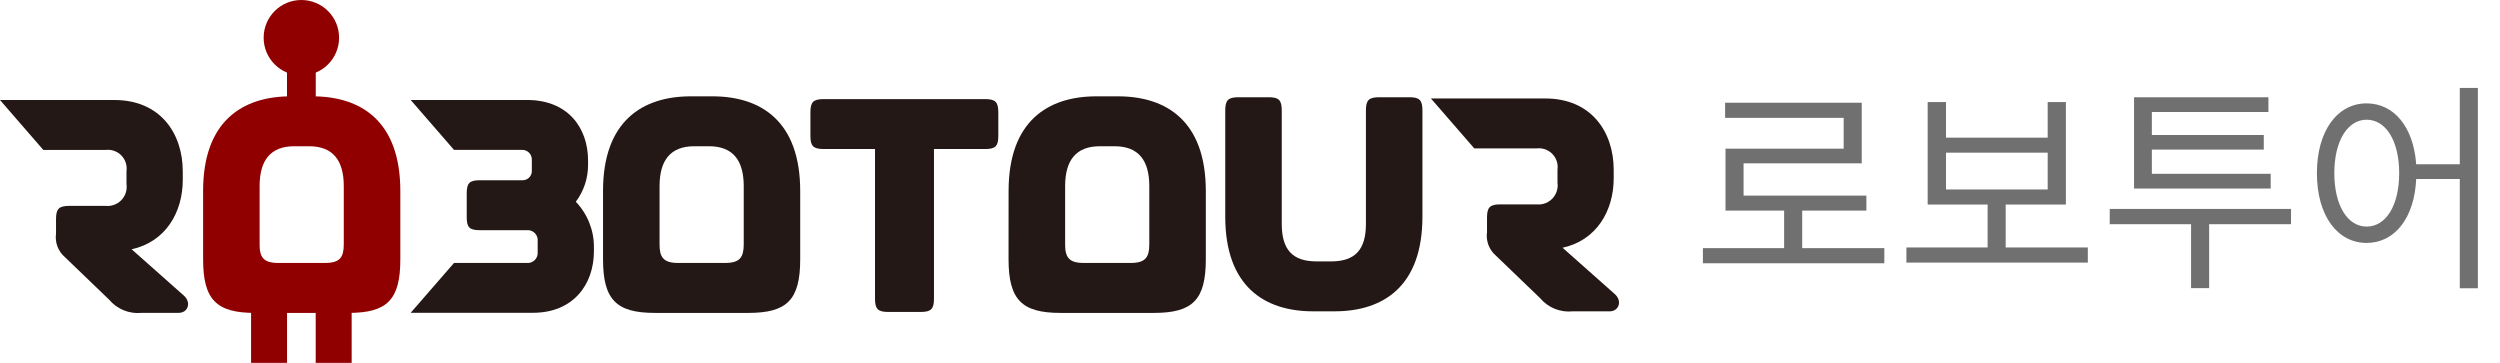
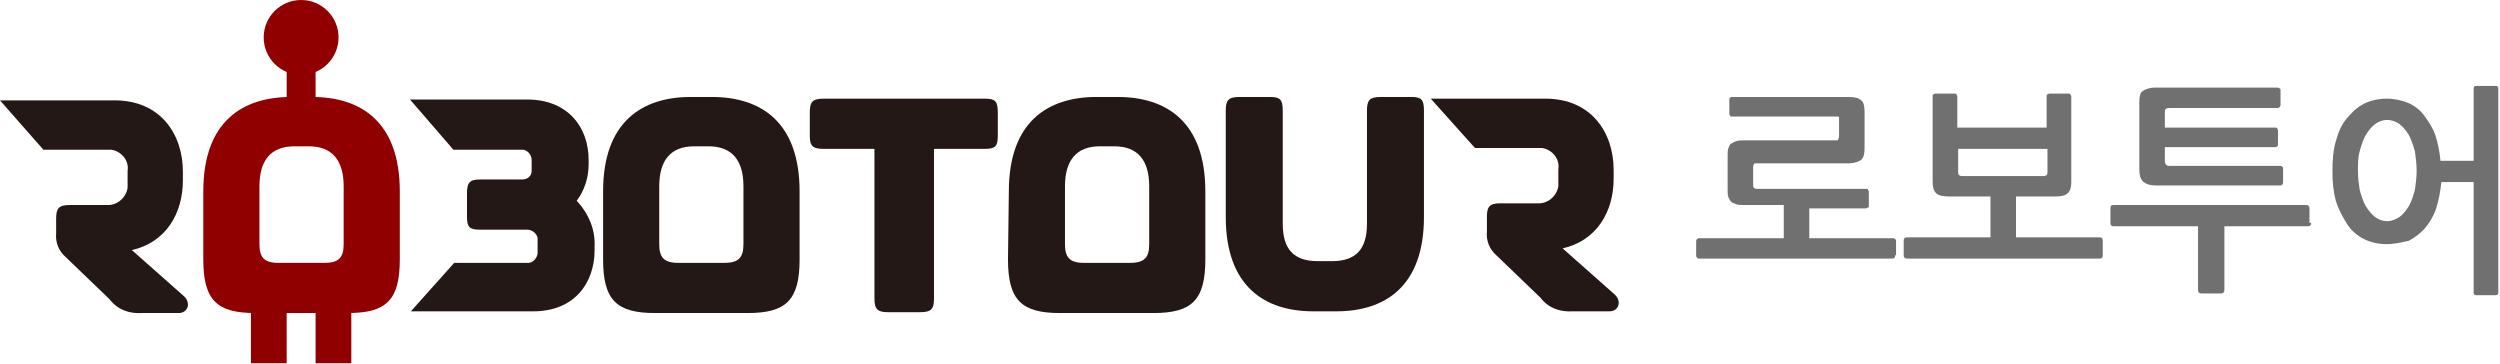
- <svg xmlns="http://www.w3.org/2000/svg" width="293.89" height="42.658" viewBox="0 0 293.89 42.658">
-   <g id="rtour" transform="translate(-27.21 -17.96)">
-     <path id="패스_133" data-name="패스 133" d="M560.19,54.64h13.461c5.321,0,8.026,3.854,8.026,8.4v.978c0,3.854-2.042,7.306-6.012,8.168l6.126,5.435c.922.8.518,2.042-.6,2.042h-4.343a4.408,4.408,0,0,1-3.825-1.553l-5.176-4.977a3.091,3.091,0,0,1-1.064-2.79v-1.7c0-1.209.344-1.553,1.553-1.553h4.286a2.249,2.249,0,0,0,2.446-2.56V63.007a2.207,2.207,0,0,0-2.446-2.5h-7.335Z" transform="translate(-364.766 -25.103)" fill="#231815" />
-     <path id="패스_134" data-name="패스 134" d="M343.6,78.339c0,1.209-.344,1.553-1.553,1.553h-3.825c-1.209,0-1.553-.344-1.553-1.553v-17.6h-6.041c-1.209,0-1.553-.344-1.553-1.524v-2.79c0-1.209.344-1.553,1.553-1.553h19.012c1.18,0,1.524.344,1.524,1.553v2.79c0,1.18-.344,1.524-1.524,1.524H343.6Z" transform="translate(-206.596 -25.261)" fill="#231815" />
-     <path id="패스_135" data-name="패스 135" d="M493.9,79.347c-5.722,0-10.327-2.932-10.327-11.132V55.733c0-1.209.344-1.553,1.553-1.553h3.566c1.18,0,1.524.344,1.524,1.553V69.077c0,3.02,1.266,4.4,4.084,4.4h1.726c2.818,0,4.084-1.382,4.084-4.4V55.733c0-1.209.344-1.553,1.553-1.553h3.566c1.18,0,1.524.344,1.524,1.553V68.215c0,8.2-4.6,11.132-10.327,11.132Z" transform="translate(-312.328 -24.789)" fill="#231815" />
-     <path id="패스_136" data-name="패스 136" d="M27.21,55.21H40.671c5.321,0,8.026,3.854,8.026,8.4v.978c0,3.854-2.042,7.306-6.012,8.168L48.81,78.19c.922.8.518,2.042-.6,2.042H43.862a4.408,4.408,0,0,1-3.825-1.553L34.86,73.7a3.091,3.091,0,0,1-1.064-2.79v-1.7c0-1.209.344-1.553,1.553-1.553h4.286a2.249,2.249,0,0,0,2.446-2.56V63.577a2.207,2.207,0,0,0-2.446-2.5H32.3Z" transform="translate(0 -25.493)" fill="#231815" />
-     <path id="패스_137" data-name="패스 137" d="M185.274,74.358h8.54a1.181,1.181,0,0,0,1.294-1.294V71.8a1.181,1.181,0,0,0-1.294-1.294h-5.523c-1.209,0-1.524-.344-1.524-1.524V66.19c0-1.209.316-1.553,1.524-1.553H193.3a1.085,1.085,0,0,0,1.12-1.18V62.248a1.13,1.13,0,0,0-1.237-1.18h-7.909L180.18,55.2h13.691c4.718,0,7.161,3.191,7.161,7.133v.489a7.209,7.209,0,0,1-1.439,4.343,7.671,7.671,0,0,1,2.127,5.406v.4c0,3.939-2.446,7.246-7.161,7.246H180.18Z" transform="translate(-104.691 -25.487)" fill="#231815" />
-     <path id="패스_138" data-name="패스 138" d="M251.82,64.972c0-8.2,4.6-11.132,10.327-11.132h2.531C270.4,53.84,275,56.772,275,64.972V73c0,4.775-1.553,6.3-6.1,6.3H257.921c-4.516,0-6.1-1.524-6.1-6.3V64.972Zm6.644,6.268c0,1.524.461,2.187,2.187,2.187h5.523c1.726,0,2.187-.663,2.187-2.187V64.394c0-3.02-1.266-4.687-4.084-4.687h-1.726c-2.818,0-4.084,1.67-4.084,4.687V71.24Z" transform="translate(-153.721 -24.556)" fill="#231815" />
-     <path id="패스_139" data-name="패스 139" d="M402.88,64.972c0-8.2,4.6-11.132,10.327-11.132h2.531c5.722,0,10.327,2.932,10.327,11.132V73c0,4.775-1.553,6.3-6.1,6.3h-10.99c-4.516,0-6.1-1.524-6.1-6.3Zm6.644,6.268c0,1.524.461,2.187,2.187,2.187h5.523c1.726,0,2.187-.663,2.187-2.187V64.394c0-3.02-1.266-4.687-4.084-4.687h-1.726c-2.818,0-4.084,1.67-4.084,4.687V71.24Z" transform="translate(-257.104 -24.556)" fill="#231815" />
-     <path id="패스_140" data-name="패스 140" d="M102.86,64.972c0-8.2,4.6-11.132,10.327-11.132h2.531c5.722,0,10.327,2.932,10.327,11.132V73c0,4.775-1.553,6.3-6.1,6.3H108.961c-4.516,0-6.1-1.524-6.1-6.3V64.972ZM109.5,71.24c0,1.524.461,2.187,2.187,2.187h5.523c1.726,0,2.187-.663,2.187-2.187V64.394c0-3.02-1.266-4.687-4.084-4.687h-1.726c-2.818,0-4.084,1.67-4.084,4.687V71.24Z" transform="translate(-51.774 -24.556)" fill="#900000" />
-     <circle id="타원_7" data-name="타원 7" cx="4.434" cy="4.434" r="4.434" transform="translate(58.203 17.96)" fill="#900000" />
-     <rect id="사각형_17" data-name="사각형 17" width="4.226" height="7.59" transform="translate(56.726 53.028)" fill="#900000" />
-     <rect id="사각형_18" data-name="사각형 18" width="4.226" height="7.59" transform="translate(64.323 53.028)" fill="#900000" />
-     <rect id="사각형_19" data-name="사각형 19" width="3.38" height="8.531" transform="translate(60.949 23.799)" fill="#900000" />
-     <text id="로보투어" transform="translate(226.1 49.799)" fill="#717071" font-size="26" font-family="NanumSquareRoundEB, NanumSquareRound">
-       <tspan x="0" y="0">로보투어</tspan>
-     </text>
+ <svg xmlns="http://www.w3.org/2000/svg" version="1.1" id="레이어_1" x="0px" y="0px" viewBox="0 0 293.9 42.7" style="enable-background:new 0 0 293.9 42.7;" xml:space="preserve">
+   <style type="text/css">
+ 	.st0{fill:#231815;}
+ 	.st1{fill:#900000;}
+ 	.st2{enable-background:new    ;}
+ 	.st3{fill:#717071;}
+ </style>
+   <path id="패스_133" class="st0" d="M168.2,11.6h13.5c5.3,0,8,3.9,8,8.4v1c0,3.9-2,7.3-6,8.2l6.1,5.4c0.9,0.8,0.5,2-0.6,2h-4.3  c-1.5,0.1-2.9-0.4-3.8-1.6l-5.2-5c-0.8-0.7-1.2-1.7-1.1-2.8v-1.7c0-1.2,0.3-1.6,1.6-1.6h4.3c1.2,0.1,2.3-0.8,2.5-2  c0-0.2,0-0.4,0-0.5v-1.5c0.2-1.2-0.7-2.3-1.9-2.5c-0.2,0-0.4,0-0.6,0h-7.3L168.2,11.6z" />
+   <path id="패스_134" class="st0" d="M109.8,35.1c0,1.2-0.3,1.6-1.6,1.6h-3.8c-1.2,0-1.6-0.3-1.6-1.6V17.5h-6  c-1.2,0-1.6-0.3-1.6-1.5v-2.8c0-1.2,0.3-1.6,1.6-1.6h19c1.2,0,1.5,0.3,1.5,1.6V16c0,1.2-0.3,1.5-1.5,1.5h-6V35.1z" />
+   <path id="패스_135" class="st0" d="M154.4,36.6c-5.7,0-10.3-2.9-10.3-11.1V13c0-1.2,0.3-1.6,1.6-1.6h3.6c1.2,0,1.5,0.3,1.5,1.6  v13.3c0,3,1.3,4.4,4.1,4.4h1.7c2.8,0,4.1-1.4,4.1-4.4V13c0-1.2,0.3-1.6,1.6-1.6h3.6c1.2,0,1.5,0.3,1.5,1.6v12.5  c0,8.2-4.6,11.1-10.3,11.1H154.4z" />
+   <path id="패스_136" class="st0" d="M0,11.8h13.5c5.3,0,8,3.9,8,8.4v1c0,3.9-2,7.3-6,8.2l6.1,5.4c0.9,0.8,0.5,2-0.6,2h-4.3  c-1.5,0.1-2.9-0.4-3.8-1.6l-5.2-5c-0.8-0.7-1.2-1.7-1.1-2.8v-1.7c0-1.2,0.3-1.6,1.6-1.6h4.3c1.2,0.1,2.3-0.8,2.5-2  c0-0.2,0-0.4,0-0.5v-1.5c0.2-1.2-0.7-2.3-1.9-2.5c-0.2,0-0.4,0-0.6,0H5.1L0,11.8z" />
+   <path id="패스_137" class="st0" d="M53.4,30.9h8.5c0.6,0.1,1.2-0.4,1.3-1.1c0-0.1,0-0.2,0-0.2v-1.3c0.1-0.6-0.4-1.2-1.1-1.3  c-0.1,0-0.2,0-0.2,0h-5.5c-1.2,0-1.5-0.3-1.5-1.5v-2.8c0-1.2,0.3-1.6,1.5-1.6h5c0.6,0,1.1-0.4,1.1-1c0,0,0-0.1,0-0.1v-1.2  c0-0.6-0.5-1.2-1.1-1.2c-0.1,0-0.1,0-0.2,0h-7.9l-5.1-5.9H62c4.7,0,7.2,3.2,7.2,7.1v0.5c0,1.6-0.5,3.1-1.4,4.3  c1.4,1.5,2.2,3.4,2.1,5.4v0.4c0,3.9-2.4,7.2-7.2,7.2H48.3L53.4,30.9z" />
+   <path id="패스_138" class="st0" d="M70.9,22.5c0-8.2,4.6-11.1,10.3-11.1h2.5c5.7,0,10.3,2.9,10.3,11.1v8c0,4.8-1.6,6.3-6.1,6.3H77  c-4.5,0-6.1-1.5-6.1-6.3L70.9,22.5L70.9,22.5z M77.5,28.7c0,1.5,0.5,2.2,2.2,2.2h5.5c1.7,0,2.2-0.7,2.2-2.2v-6.8  c0-3-1.3-4.7-4.1-4.7h-1.7c-2.8,0-4.1,1.7-4.1,4.7L77.5,28.7L77.5,28.7z" />
+   <path id="패스_139" class="st0" d="M118.6,22.5c0-8.2,4.6-11.1,10.3-11.1h2.5c5.7,0,10.3,2.9,10.3,11.1v8c0,4.8-1.6,6.3-6.1,6.3  h-11c-4.5,0-6.1-1.5-6.1-6.3L118.6,22.5z M125.2,28.7c0,1.5,0.5,2.2,2.2,2.2h5.5c1.7,0,2.2-0.7,2.2-2.2v-6.8c0-3-1.3-4.7-4.1-4.7  h-1.7c-2.8,0-4.1,1.7-4.1,4.7L125.2,28.7L125.2,28.7z" />
+   <path id="패스_140" class="st1" d="M23.9,22.5c0-8.2,4.6-11.1,10.3-11.1h2.5c5.7,0,10.3,2.9,10.3,11.1v8c0,4.8-1.6,6.3-6.1,6.3H30  c-4.5,0-6.1-1.5-6.1-6.3L23.9,22.5L23.9,22.5z M30.5,28.7c0,1.5,0.5,2.2,2.2,2.2h5.5c1.7,0,2.2-0.7,2.2-2.2v-6.8  c0-3-1.3-4.7-4.1-4.7h-1.7c-2.8,0-4.1,1.7-4.1,4.7L30.5,28.7L30.5,28.7z" />
+   <circle id="타원_7" class="st1" cx="35.4" cy="4.4" r="4.4" />
+   <rect id="사각형_17" x="29.5" y="35.1" class="st1" width="4.2" height="7.6" />
+   <rect id="사각형_18" x="37.1" y="35.1" class="st1" width="4.2" height="7.6" />
+   <rect id="사각형_19" x="33.7" y="5.8" class="st1" width="3.4" height="8.5" />
+   <g class="st2">
+     <path class="st3" d="M222.8,30c0,0.1,0,0.2-0.1,0.3c-0.1,0.1-0.2,0.1-0.3,0.1h-22.6c-0.1,0-0.2,0-0.3-0.1c-0.1-0.1-0.1-0.2-0.1-0.3   v-1.6c0-0.1,0-0.2,0.1-0.3c0.1-0.1,0.2-0.1,0.3-0.1h9.9v-3.9h-4.7c-0.4,0-0.7,0-0.9-0.1s-0.4-0.1-0.6-0.3c-0.1-0.1-0.2-0.3-0.3-0.5   c-0.1-0.2-0.1-0.5-0.1-0.8v-4.2c0-0.3,0-0.6,0.1-0.8c0.1-0.2,0.1-0.4,0.3-0.5s0.3-0.2,0.6-0.3s0.6-0.1,0.9-0.1h10.8   c0.2,0,0.3,0,0.3-0.1s0.1-0.2,0.1-0.4v-2c0-0.2,0-0.3-0.1-0.3c0,0-0.2,0-0.3,0h-12.2c-0.1,0-0.2,0-0.2-0.1   c-0.1-0.1-0.1-0.2-0.1-0.2v-1.7c0-0.1,0-0.2,0.1-0.2c0.1-0.1,0.1-0.1,0.2-0.1h13.7c0.7,0,1.2,0.1,1.5,0.4c0.3,0.2,0.4,0.7,0.4,1.4   v4.2c0,0.7-0.1,1.1-0.4,1.4c-0.3,0.2-0.8,0.4-1.5,0.4h-10.8c-0.2,0-0.3,0-0.3,0.1c0,0-0.1,0.1-0.1,0.3v2.1c0,0.2,0,0.3,0.1,0.4   c0,0,0.2,0.1,0.3,0.1h12.9c0.1,0,0.2,0,0.2,0.1s0.1,0.1,0.1,0.2v1.7c0,0.1,0,0.2-0.1,0.2s-0.2,0.1-0.2,0.1h-6.7V28h9.8   c0.1,0,0.2,0,0.3,0.1c0.1,0.1,0.1,0.2,0.1,0.3V30z" />
+     <path class="st3" d="M247.2,30c0,0.1,0,0.2-0.1,0.3c-0.1,0.1-0.2,0.1-0.3,0.1h-22.6c-0.1,0-0.2,0-0.3-0.1c-0.1-0.1-0.1-0.2-0.1-0.3   v-1.7c0-0.1,0-0.2,0.1-0.3c0.1-0.1,0.2-0.1,0.3-0.1h9.8v-4.8h-4.8c-0.8,0-1.3-0.1-1.6-0.4s-0.4-0.7-0.4-1.5v-9.9   c0-0.1,0-0.2,0.1-0.2c0.1-0.1,0.1-0.1,0.2-0.1h2.3c0.1,0,0.2,0,0.2,0.1s0.1,0.1,0.1,0.2V15h10.5v-3.7c0-0.1,0-0.2,0.1-0.2   s0.1-0.1,0.2-0.1h2.3c0.1,0,0.2,0,0.2,0.1s0.1,0.1,0.1,0.2v10.1c0,0.6-0.1,1-0.4,1.3s-0.8,0.4-1.5,0.4H237v4.8h9.8   c0.1,0,0.2,0,0.3,0.1c0.1,0.1,0.1,0.2,0.1,0.3V30z M240.7,17.5h-10.5v2.8c0,0.3,0.2,0.4,0.5,0.4h9.5c0.3,0,0.5-0.1,0.5-0.4V17.5z" />
+     <path class="st3" d="M271.7,26.2c0,0.1,0,0.2-0.1,0.3c-0.1,0.1-0.2,0.1-0.3,0.1h-9.8v7.5c0,0.2-0.1,0.4-0.4,0.4h-2.3   c-0.2,0-0.4-0.1-0.4-0.4v-7.5h-9.9c-0.1,0-0.2,0-0.3-0.1c-0.1-0.1-0.1-0.2-0.1-0.3v-1.7c0-0.3,0.1-0.4,0.4-0.4h22.6   c0.1,0,0.2,0,0.3,0.1s0.1,0.2,0.1,0.3V26.2z M268.4,21.4c0,0.1,0,0.2-0.1,0.3c-0.1,0.1-0.1,0.1-0.2,0.1h-14.7   c-0.7,0-1.2-0.2-1.5-0.5s-0.4-0.8-0.4-1.4v-7.9c0-0.7,0.1-1.1,0.4-1.3c0.3-0.2,0.8-0.4,1.4-0.4h14.4c0.2,0,0.4,0.1,0.4,0.3v1.7   c0,0.2-0.1,0.4-0.4,0.4H255c-0.3,0-0.5,0.1-0.5,0.4V15h13c0.1,0,0.2,0,0.2,0.1c0.1,0.1,0.1,0.2,0.1,0.3v1.6c0,0.1,0,0.2-0.1,0.2   c-0.1,0.1-0.2,0.1-0.2,0.1h-13v1.6c0,0.4,0.2,0.6,0.5,0.6h13c0.1,0,0.2,0,0.3,0.1c0.1,0,0.1,0.1,0.1,0.3V21.4z" />
+     <path class="st3" d="M280.6,28.7c-1,0-1.9-0.2-2.7-0.6c-0.8-0.4-1.5-1-2-1.8s-1-1.7-1.3-2.7c-0.3-1.1-0.4-2.2-0.4-3.5   c0-1.3,0.1-2.5,0.4-3.5c0.3-1.1,0.7-2,1.3-2.7s1.2-1.3,2-1.7c0.8-0.4,1.7-0.6,2.7-0.6c0.9,0,1.8,0.2,2.5,0.5   c0.7,0.3,1.4,0.8,1.9,1.5s1,1.4,1.3,2.3c0.3,0.9,0.5,1.9,0.6,3h3.9v-8.5c0-0.2,0.1-0.3,0.3-0.3h2.3c0.2,0,0.3,0.1,0.3,0.3v24   c0,0.2-0.1,0.3-0.3,0.3h-2.3c-0.2,0-0.3-0.1-0.3-0.3v-13H287c-0.1,1.1-0.3,2.1-0.6,3.1c-0.3,0.9-0.8,1.7-1.3,2.3s-1.2,1.1-1.9,1.5   C282.3,28.5,281.5,28.7,280.6,28.7z M284.1,20.1c0-0.8-0.1-1.6-0.2-2.3c-0.2-0.7-0.4-1.3-0.7-1.9c-0.3-0.5-0.7-1-1.1-1.3   c-0.4-0.3-0.9-0.5-1.5-0.5c-0.5,0-1,0.2-1.4,0.5c-0.4,0.3-0.8,0.8-1.1,1.3c-0.3,0.5-0.5,1.2-0.7,1.9c-0.2,0.7-0.2,1.5-0.2,2.3   c0,0.8,0.1,1.5,0.2,2.2c0.2,0.7,0.4,1.4,0.7,1.9s0.7,1,1.1,1.3c0.4,0.3,0.9,0.5,1.4,0.5c0.6,0,1-0.2,1.5-0.5   c0.4-0.3,0.8-0.8,1.1-1.3s0.5-1.2,0.7-1.9C284,21.6,284.1,20.8,284.1,20.1z" />
  </g>
</svg>
